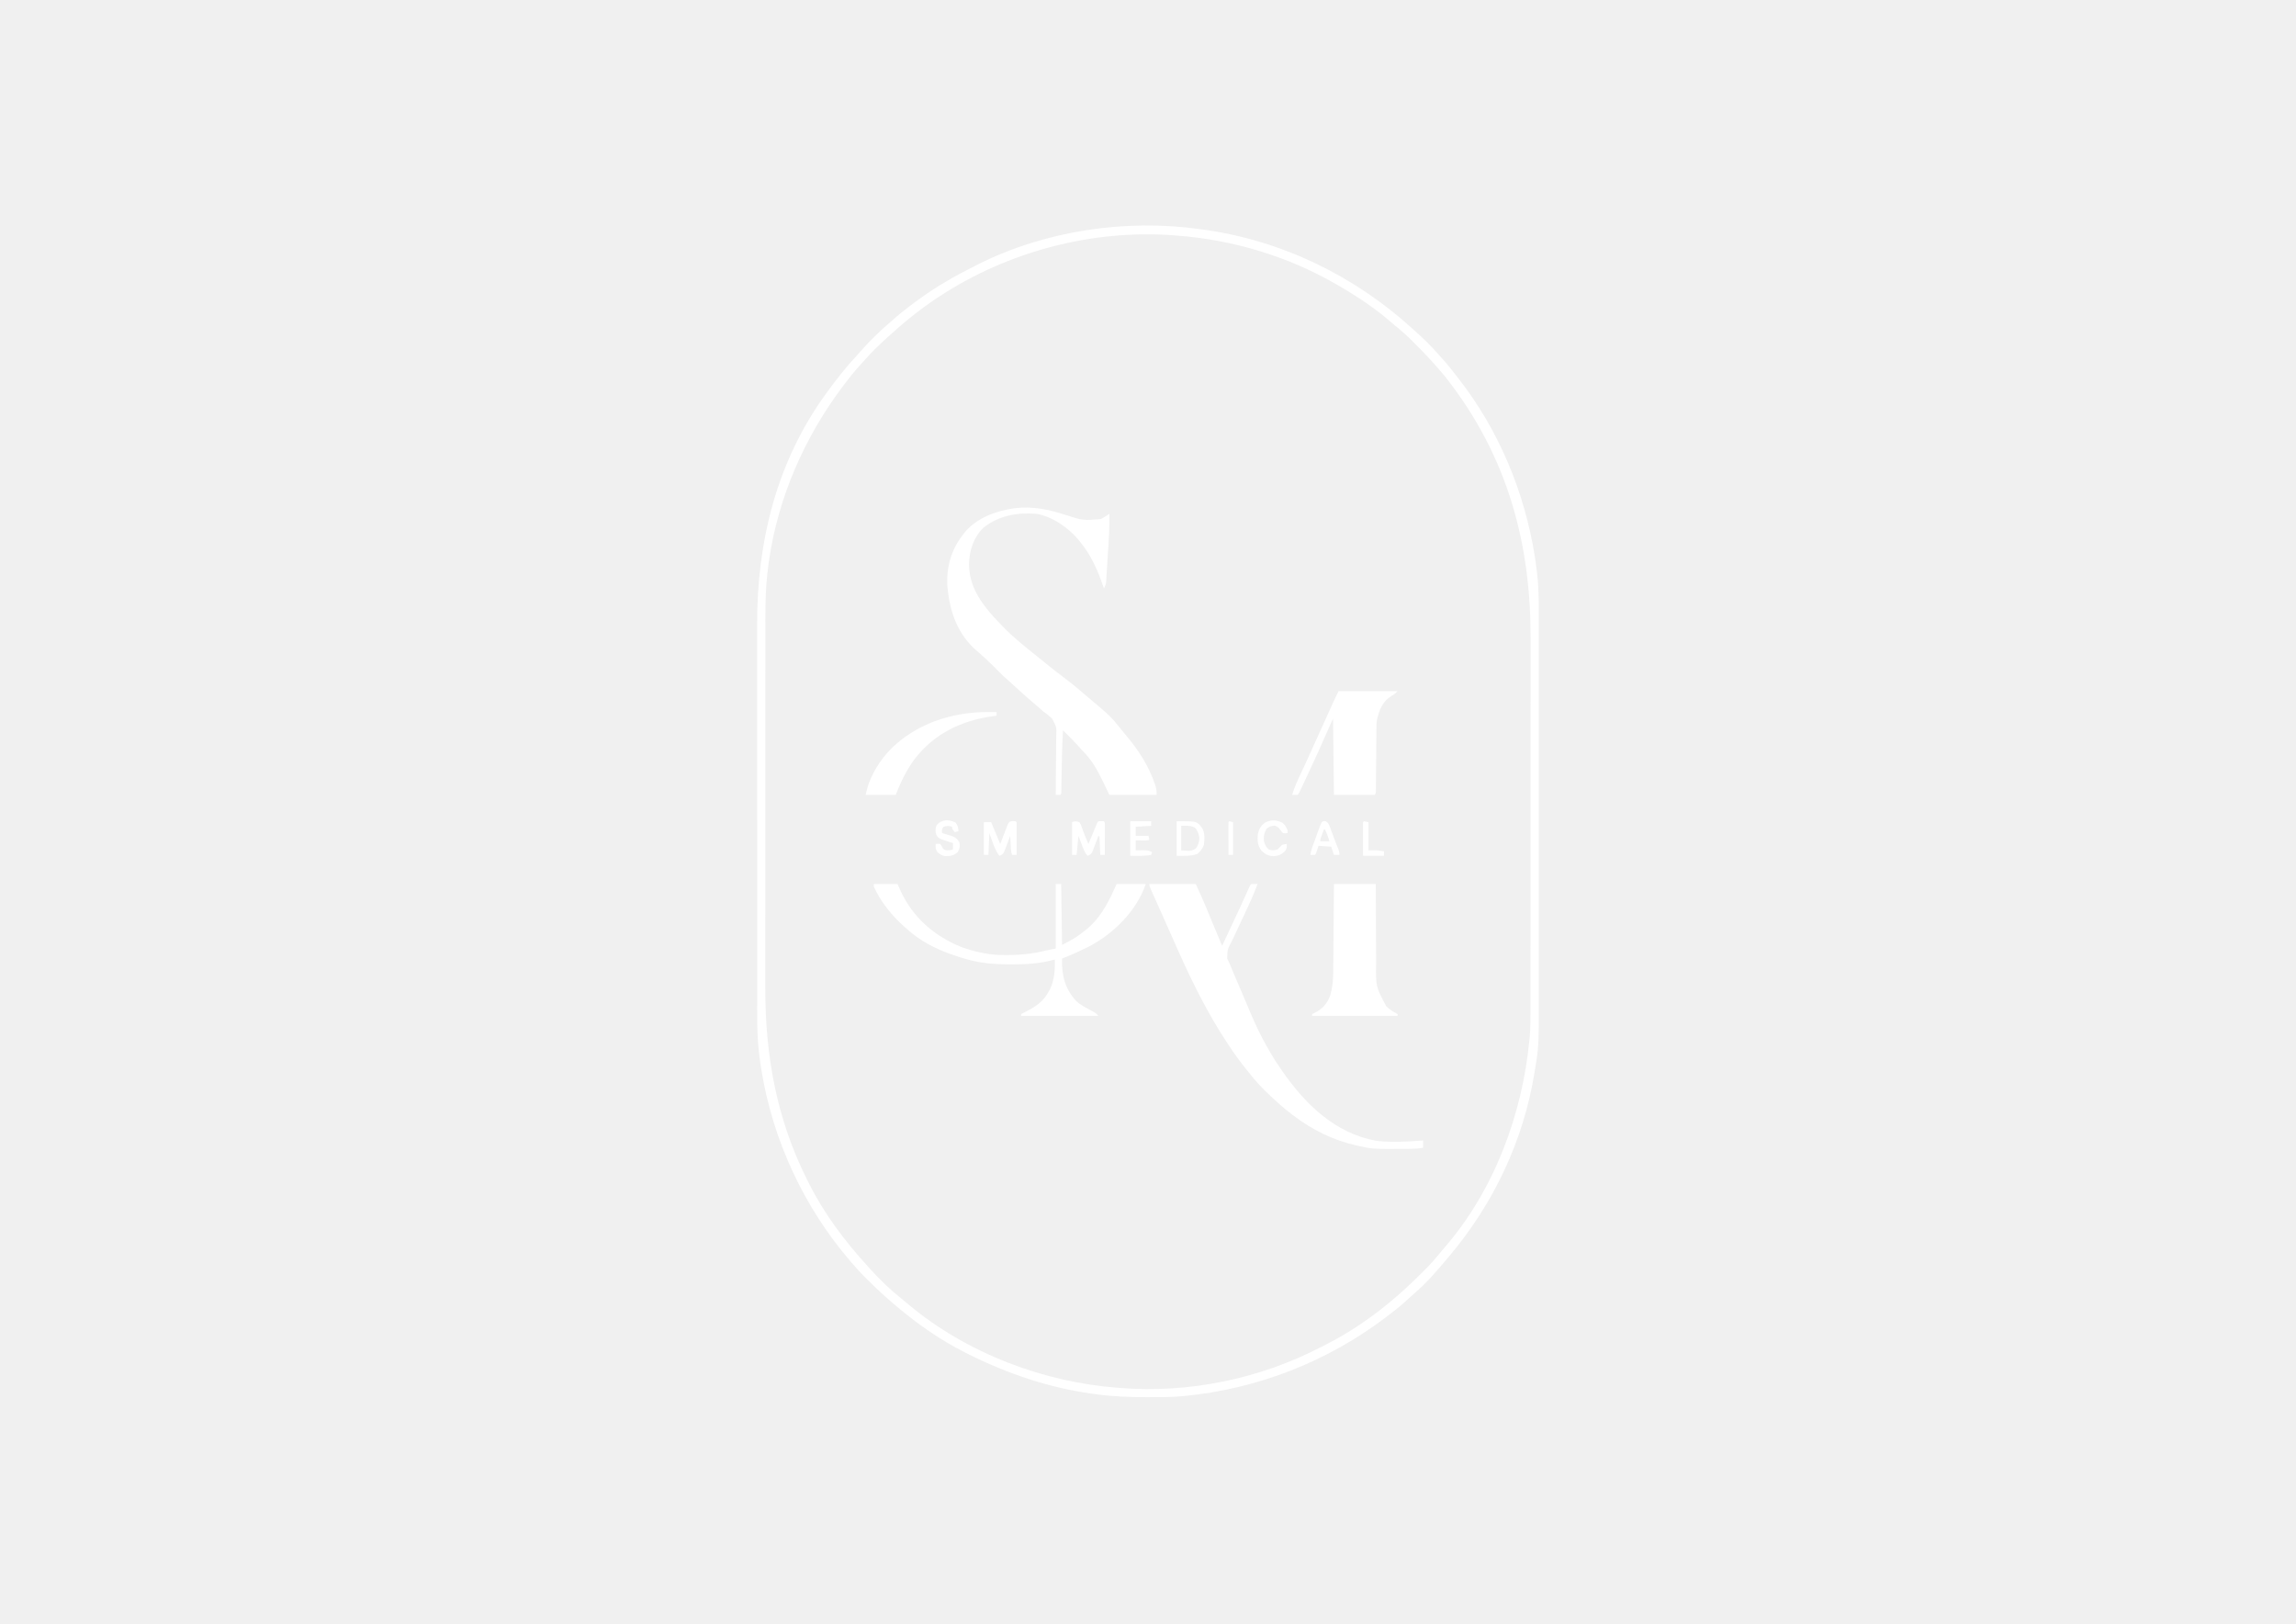
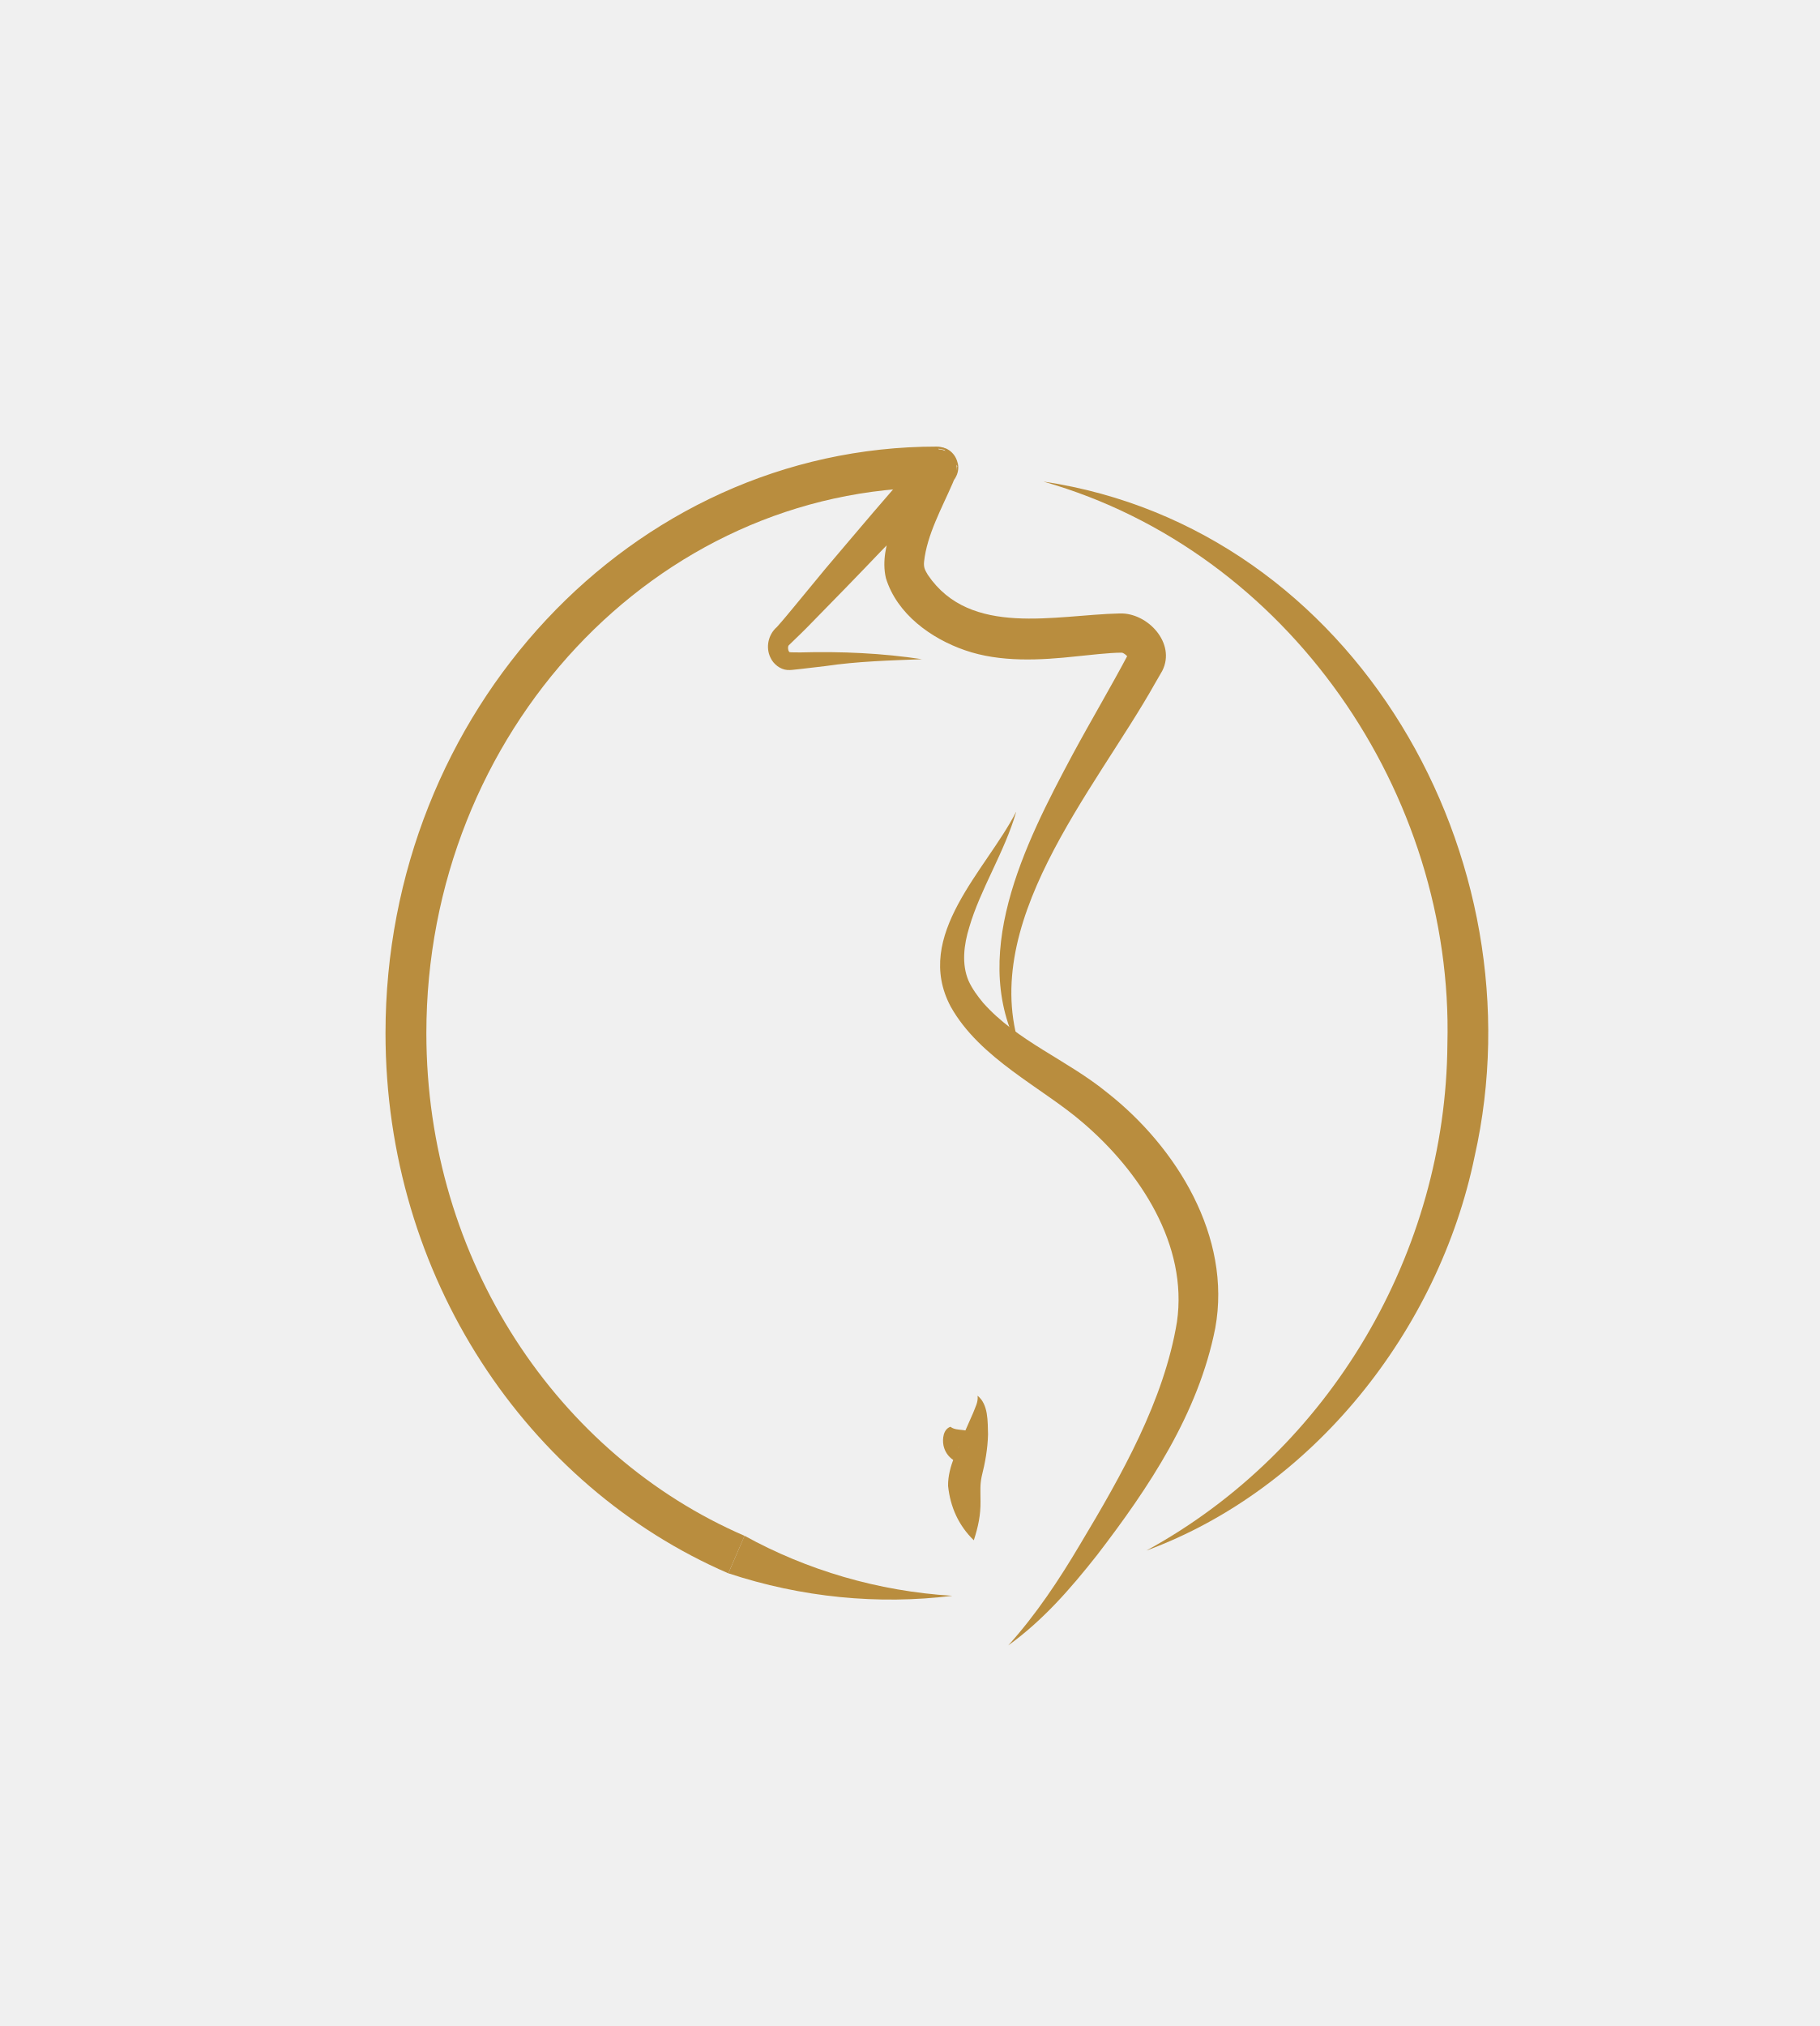
- <svg xmlns="http://www.w3.org/2000/svg" version="1.1" width="2525" height="1785">
-   <path d="M0 0 C1.784 0.241 1.784 0.241 3.604 0.488 C89.885 12.452 169.855 51.407 234 110 C234.968 110.875 235.936 111.751 236.934 112.652 C245.441 120.364 253.769 128.221 261.238 136.961 C263.196 139.227 265.222 141.421 267.25 143.625 C272.31 149.242 276.963 155.136 281.563 161.13 C282.51 162.363 283.462 163.593 284.417 164.819 C328.379 221.246 356.574 288.904 367.812 359.375 C368.007 360.584 368.202 361.793 368.403 363.038 C369.003 367.018 369.515 371.005 370 375 C370.088 375.715 370.176 376.43 370.267 377.167 C372.795 398.789 372.287 420.579 372.261 442.309 C372.257 448.176 372.264 454.043 372.269 459.91 C372.278 471.374 372.276 482.838 372.271 494.302 C372.266 503.629 372.265 512.955 372.268 522.282 C372.268 523.28 372.268 523.28 372.268 524.298 C372.269 527 372.269 529.702 372.27 532.404 C372.276 557.695 372.271 582.985 372.26 608.276 C372.25 630.682 372.251 653.088 372.261 675.494 C372.271 700.738 372.276 725.981 372.27 751.224 C372.269 753.921 372.268 756.619 372.268 759.317 C372.267 759.981 372.267 760.645 372.267 761.329 C372.265 771.301 372.268 781.272 372.273 791.244 C372.278 802.599 372.277 813.955 372.266 825.31 C372.261 831.092 372.259 836.873 372.265 842.655 C372.324 898.473 372.324 898.473 367.75 926.062 C367.643 926.72 367.537 927.378 367.427 928.056 C355.343 1002.335 322.418 1071.519 274 1129 C273.573 1129.512 273.146 1130.024 272.707 1130.551 C261.152 1144.388 249.007 1158.606 235.25 1170.312 C232.058 1173.058 228.961 1175.886 225.875 1178.75 C219.521 1184.53 212.842 1189.812 206 1195 C205.272 1195.552 204.544 1196.105 203.794 1196.674 C139.154 1245.506 62.677 1275.33 -18 1283 C-18.985 1283.096 -19.97 1283.191 -20.984 1283.29 C-32.76 1284.286 -44.565 1284.244 -56.375 1284.25 C-58.071 1284.251 -58.071 1284.251 -59.802 1284.252 C-78.391 1284.234 -96.568 1283.531 -115 1281 C-116.81 1280.759 -116.81 1280.759 -118.656 1280.512 C-166.55 1273.904 -211.825 1258.526 -255 1237 C-256.294 1236.356 -256.294 1236.356 -257.614 1235.699 C-286.78 1221.067 -313.334 1202.27 -338 1181 C-338.717 1180.385 -339.433 1179.77 -340.172 1179.137 C-342.13 1177.441 -344.068 1175.726 -346 1174 C-346.843 1173.25 -347.686 1172.5 -348.555 1171.727 C-354.806 1166.085 -360.847 1160.256 -366.812 1154.312 C-367.518 1153.612 -368.223 1152.912 -368.949 1152.19 C-373.503 1147.623 -377.803 1142.896 -382 1138 C-382.846 1137.036 -383.691 1136.072 -384.562 1135.078 C-435.956 1075.449 -470.297 1001.531 -482.75 923.875 C-482.949 922.651 -483.148 921.426 -483.353 920.165 C-483.969 916.117 -484.5 912.063 -485 908 C-485.134 906.926 -485.134 906.926 -485.27 905.829 C-487.824 884.071 -487.293 862.125 -487.276 840.257 C-487.274 834.327 -487.283 828.396 -487.29 822.465 C-487.303 810.875 -487.305 799.285 -487.302 787.695 C-487.301 778.263 -487.302 768.832 -487.307 759.4 C-487.307 758.039 -487.308 756.678 -487.308 755.317 C-487.309 753.265 -487.31 751.213 -487.311 749.162 C-487.32 730.115 -487.324 711.069 -487.32 692.023 C-487.32 691.306 -487.319 690.59 -487.319 689.852 C-487.318 686.223 -487.318 682.594 -487.317 678.965 C-487.317 678.245 -487.316 677.524 -487.316 676.782 C-487.316 675.325 -487.315 673.867 -487.315 672.41 C-487.31 649.756 -487.318 627.101 -487.336 604.446 C-487.357 578.918 -487.368 553.389 -487.364 527.861 C-487.363 525.131 -487.363 522.401 -487.363 519.671 C-487.362 518.999 -487.362 518.327 -487.362 517.634 C-487.361 507.555 -487.368 497.475 -487.378 487.396 C-487.39 475.911 -487.392 464.426 -487.38 452.941 C-487.374 447.095 -487.372 441.251 -487.385 435.406 C-487.562 343.547 -466.025 255.241 -411 180 C-410.532 179.356 -410.063 178.712 -409.581 178.048 C-399.629 164.415 -389.187 151.158 -377.633 138.844 C-375.609 136.657 -373.651 134.447 -371.707 132.191 C-367.84 127.754 -363.735 123.587 -359.562 119.438 C-358.85 118.721 -358.138 118.005 -357.404 117.268 C-352.766 112.638 -347.967 108.272 -343 104 C-341.832 102.967 -340.665 101.932 -339.5 100.895 C-331.307 93.655 -322.872 86.892 -314.024 80.471 C-312.693 79.503 -311.366 78.531 -310.042 77.553 C-290.307 62.965 -268.927 50.95 -247 40 C-246.2 39.596 -245.399 39.192 -244.575 38.775 C-170.641 1.63 -81.826 -11.604 0 0 Z M-287 74 C-288.075 74.705 -288.075 74.705 -289.172 75.424 C-308.321 88.087 -326.085 102.505 -343 118 C-343.521 118.476 -344.043 118.952 -344.58 119.443 C-352.764 126.924 -360.826 134.372 -368.066 142.789 C-370.246 145.281 -372.498 147.698 -374.75 150.125 C-380.53 156.479 -385.812 163.158 -391 170 C-391.829 171.092 -391.829 171.092 -392.674 172.206 C-435.142 228.423 -464.135 294.49 -474.312 364.375 C-474.46 365.381 -474.607 366.386 -474.759 367.423 C-475.232 370.943 -475.62 374.469 -476 378 C-476.082 378.731 -476.165 379.462 -476.249 380.215 C-478.598 401.833 -478.294 423.51 -478.276 445.223 C-478.274 450.916 -478.283 456.609 -478.29 462.301 C-478.303 473.423 -478.305 484.545 -478.302 495.667 C-478.301 504.72 -478.302 513.773 -478.307 522.826 C-478.307 524.12 -478.308 525.414 -478.308 526.747 C-478.31 529.377 -478.311 532.006 -478.312 534.636 C-478.32 552.265 -478.324 569.895 -478.32 587.524 C-478.32 588.212 -478.319 588.899 -478.319 589.607 C-478.318 593.091 -478.318 596.574 -478.317 600.058 C-478.317 600.75 -478.316 601.441 -478.316 602.154 C-478.316 603.552 -478.315 604.951 -478.315 606.35 C-478.31 628.092 -478.318 649.834 -478.336 671.575 C-478.357 696.085 -478.368 720.594 -478.364 745.103 C-478.362 758.05 -478.364 770.996 -478.378 783.942 C-478.39 794.966 -478.392 805.99 -478.38 817.015 C-478.374 822.623 -478.372 828.231 -478.385 833.84 C-478.535 908.64 -465.971 978.631 -432 1046 C-431.36 1047.281 -431.36 1047.281 -430.708 1048.587 C-413.807 1082.288 -391.353 1112.242 -366 1140 C-364.699 1141.458 -364.699 1141.458 -363.371 1142.945 C-352.683 1154.837 -341.109 1166.003 -328.578 1175.945 C-325.809 1178.152 -323.129 1180.448 -320.438 1182.75 C-256.585 1235.961 -172.541 1267.894 -90 1274 C-88.953 1274.085 -88.953 1274.085 -87.885 1274.171 C-12.217 1280.162 65.709 1264.056 132.984 1229.045 C135.161 1227.917 137.348 1226.81 139.535 1225.703 C163.567 1213.433 186.158 1198.124 207 1181 C207.821 1180.326 207.821 1180.326 208.658 1179.638 C220.529 1169.833 231.782 1159.405 242.665 1148.521 C244.192 1146.995 245.728 1145.478 247.264 1143.961 C253.628 1137.632 259.401 1131.027 265 1124 C265.935 1122.898 266.876 1121.802 267.828 1120.715 C322.985 1057.463 354.113 973.825 362 891 C362.134 889.635 362.134 889.635 362.271 888.242 C363.133 878.444 363.143 868.692 363.134 858.865 C363.136 856.944 363.138 855.023 363.141 853.102 C363.147 847.851 363.147 842.601 363.145 837.35 C363.145 831.676 363.151 826.001 363.155 820.327 C363.164 809.217 363.166 798.107 363.167 786.997 C363.168 777.956 363.17 768.915 363.173 759.875 C363.18 738.375 363.186 716.876 363.186 695.376 C363.186 694.689 363.186 694.002 363.186 693.294 C363.186 689.814 363.186 686.333 363.185 682.852 C363.185 682.161 363.185 681.469 363.185 680.757 C363.185 679.359 363.185 677.962 363.185 676.564 C363.185 654.851 363.192 633.138 363.206 611.425 C363.221 586.986 363.23 562.546 363.229 538.107 C363.229 525.185 363.231 512.263 363.242 499.341 C363.251 488.33 363.253 477.32 363.247 466.31 C363.243 460.705 363.243 455.099 363.252 449.494 C363.401 347.632 339.237 251.109 270 163 C269.551 162.453 269.101 161.906 268.638 161.342 C258.833 149.471 248.405 138.218 237.521 127.335 C235.995 125.808 234.478 124.272 232.961 122.736 C226.632 116.372 220.027 110.599 213 105 C211.898 104.065 210.802 103.124 209.715 102.172 C192.056 86.773 172.249 73.731 152 62 C151.337 61.614 150.675 61.228 149.992 60.83 C96.457 29.801 35.679 11.569 -26 7 C-26.712 6.944 -27.425 6.887 -28.159 6.829 C-118.448 -0.127 -211.366 24.404 -287 74 Z " fill="#FFFFFF" transform="translate(1320,252)" />
-   <path d="M0 0 C19.345 6.315 19.345 6.315 39.1 4.672 C42.368 2.945 45.354 0.992 48.412 -1.078 C48.814 13.445 47.757 27.916 46.813 42.398 C46.58 45.989 46.359 49.58 46.141 53.171 C45.97 55.958 45.792 58.744 45.611 61.53 C45.485 63.495 45.367 65.461 45.249 67.426 C45.129 69.21 45.129 69.21 45.007 71.03 C44.907 72.597 44.907 72.597 44.805 74.195 C44.422 76.858 43.77 78.621 42.412 80.922 C42.217 80.344 42.022 79.767 41.821 79.172 C35.634 61.06 28.625 44.804 16.412 29.922 C15.84 29.197 15.268 28.473 14.678 27.727 C3.511 14.167 -14.067 2 -31.588 -1.078 C-52.427 -2.962 -73.475 0.868 -90.15 14.234 C-101.051 24.871 -105.613 39.38 -105.9 54.297 C-105.9 84.735 -85.048 106.277 -64.9 126.734 C-60.937 130.641 -56.829 134.322 -52.588 137.922 C-51.153 139.156 -51.153 139.156 -49.689 140.414 C-43.582 145.646 -37.374 150.719 -31.026 155.657 C-26.532 159.159 -22.117 162.747 -17.713 166.359 C-12.375 170.732 -6.947 174.944 -1.4 179.047 C5.231 183.961 11.567 189.128 17.802 194.533 C19.447 195.951 21.105 197.352 22.768 198.75 C50.041 221.749 50.041 221.749 60.787 235.172 C63.047 237.986 65.303 240.793 67.635 243.547 C80.639 258.959 91.991 276.738 98.412 295.922 C98.657 296.642 98.902 297.363 99.155 298.105 C100.262 301.631 100.412 304.109 100.412 307.922 C83.252 307.922 66.092 307.922 48.412 307.922 C44.607 299.971 44.607 299.971 40.725 291.859 C34.582 279.35 28.489 268.695 18.412 258.922 C16.88 257.203 15.358 255.475 13.85 253.734 C8.589 247.915 2.992 242.432 -2.588 236.922 C-3.499 253.634 -3.882 270.332 -4.14 287.065 C-4.191 290.325 -4.248 293.584 -4.306 296.844 C-4.32 297.845 -4.334 298.845 -4.348 299.876 C-4.364 300.79 -4.381 301.703 -4.398 302.644 C-4.417 303.851 -4.417 303.851 -4.436 305.083 C-4.588 306.922 -4.588 306.922 -5.588 307.922 C-7.254 307.963 -8.922 307.965 -10.588 307.922 C-10.571 306.946 -10.555 305.971 -10.538 304.966 C-10.392 295.727 -10.315 286.491 -10.305 277.252 C-10.298 272.502 -10.267 267.755 -10.18 263.007 C-10.096 258.415 -10.078 253.827 -10.102 249.235 C-10.1 247.492 -10.076 245.749 -10.028 244.006 C-9.637 233.348 -9.637 233.348 -14.443 224.219 C-17.592 221.115 -21.016 218.52 -24.588 215.922 C-25.915 214.772 -27.233 213.611 -28.525 212.422 C-30.9 210.361 -33.294 208.322 -35.693 206.289 C-42.481 200.524 -49.135 194.658 -55.617 188.55 C-58.506 185.832 -61.431 183.183 -64.439 180.598 C-69.865 175.878 -74.838 170.718 -79.877 165.594 C-85.316 160.098 -90.972 154.981 -96.873 149.988 C-118.33 131.832 -126.92 107.211 -129.588 79.922 C-131.298 58.784 -125.822 38.574 -112.588 21.922 C-112.142 21.313 -111.696 20.705 -111.236 20.078 C-98.392 3.554 -75.357 -4.706 -55.338 -7.328 C-36.068 -9.647 -18.293 -5.909 0 0 Z " fill="#FFFFFF" transform="translate(1171.588,566.0781)" />
-   <path d="M0 0 C16.83 0 33.66 0 51 0 C54.567 7.729 58.088 15.403 61.348 23.254 C61.727 24.161 62.106 25.069 62.497 26.004 C63.688 28.856 64.875 31.709 66.062 34.562 C66.86 36.473 67.657 38.384 68.455 40.295 C70.316 44.754 72.175 49.214 74.032 53.675 C75.373 56.897 76.716 60.118 78.059 63.34 C78.706 64.893 79.353 66.447 80 68 C80.63 66.649 80.63 66.649 81.272 65.27 C84.387 58.588 87.509 51.909 90.648 45.238 C99.715 25.976 99.715 25.976 108.474 6.573 C110.901 1.099 110.901 1.099 112 0 C114.333 -0.041 116.667 -0.042 119 0 C115.771 8.722 112.172 17.162 108.188 25.562 C107.055 27.998 105.923 30.434 104.793 32.871 C102.812 37.138 100.815 41.396 98.788 45.641 C96.868 49.662 94.982 53.697 93.112 57.741 C92.376 59.319 91.629 60.891 90.87 62.458 C85.891 71.77 85.891 71.77 85.562 81.867 C86.329 83.599 87.151 85.307 88 87 C88.574 88.359 89.137 89.723 89.691 91.09 C91.728 96.089 93.862 101.044 96 106 C96.771 107.796 97.541 109.592 98.31 111.389 C99.463 114.078 100.615 116.768 101.77 119.457 C103.968 124.575 106.144 129.702 108.285 134.844 C113.125 146.457 118.074 157.897 124 169 C124.412 169.78 124.824 170.561 125.249 171.365 C131.247 182.679 137.645 193.519 145 204 C145.416 204.6 145.833 205.201 146.262 205.819 C171.628 242.366 204.337 274.162 249.562 282.375 C266.474 284.359 284.058 283.338 301 282 C301 284.64 301 287.28 301 290 C295.889 291.027 290.97 291.176 285.781 291.203 C284.895 291.21 284.008 291.217 283.094 291.225 C245.421 291.456 245.421 291.456 230 288 C228.661 287.702 228.661 287.702 227.294 287.398 C202.011 281.548 179.632 270.605 159 255 C158.431 254.575 157.861 254.15 157.275 253.712 C147.573 246.442 138.714 238.418 130 230 C129.477 229.499 128.955 228.999 128.417 228.483 C122.227 222.537 116.61 216.337 111.286 209.611 C109.975 207.969 108.646 206.342 107.312 204.718 C100.046 195.828 93.44 186.647 87.125 177.062 C86.415 175.991 86.415 175.991 85.692 174.898 C64.506 142.878 47.633 108.987 32 74 C31.668 73.257 31.336 72.515 30.994 71.75 C27 62.818 23.03 53.877 19.072 44.93 C16.542 39.213 13.992 33.506 11.438 27.801 C10.32 25.301 9.203 22.802 8.086 20.302 C7.366 18.693 6.645 17.084 5.922 15.475 C4.924 13.253 3.93 11.029 2.938 8.805 C2.638 8.142 2.339 7.479 2.031 6.796 C0 2.228 0 2.228 0 0 Z " fill="#FFFFFF" transform="translate(1264,972)" />
-   <path d="M0 0 C8.58 0 17.16 0 26 0 C27.155 2.558 28.31 5.115 29.5 7.75 C43.205 37.186 66.764 57.528 96.68 69.469 C109.78 74.089 124.073 77.588 138 78 C139.037 78.031 139.037 78.031 140.094 78.062 C157.256 78.494 173.719 77.189 190.363 72.902 C193.541 72.114 196.77 71.538 200 71 C200 47.57 200 24.14 200 0 C201.98 0 203.96 0 206 0 C206.33 22.11 206.66 44.22 207 67 C222.107 59.14 222.107 59.14 235 49 C235.911 48.18 236.823 47.36 237.762 46.516 C251.605 33.464 259.368 17.172 267 0 C277.56 0 288.12 0 299 0 C289.04 29.879 262.606 55.701 234.801 69.672 C225.686 74.114 216.437 78.288 207 82 C206.365 100.098 210.095 115.12 222.441 128.57 C227.064 132.988 232.809 135.842 238.402 138.842 C239.079 139.207 239.756 139.573 240.453 139.949 C241.368 140.434 241.368 140.434 242.302 140.928 C244 142 244 142 247 145 C218.95 145 190.9 145 162 145 C162 144.34 162 143.68 162 143 C163.702 142.147 163.702 142.147 165.438 141.277 C177.749 135.01 186.573 129.662 193 117 C193.392 116.229 193.784 115.458 194.188 114.664 C198.631 104.829 199.375 93.676 199 83 C198.308 83.193 197.616 83.387 196.902 83.586 C181.972 87.56 167.427 88.41 152.062 88.375 C151.161 88.374 150.26 88.374 149.331 88.373 C134.911 88.333 121.045 87.528 107 84 C105.714 83.679 105.714 83.679 104.403 83.351 C98.51 81.822 92.744 80.013 87 78 C86.175 77.711 85.351 77.423 84.501 77.125 C67.07 70.883 50.804 62.46 37 50 C36.165 49.283 35.329 48.567 34.469 47.828 C20.373 35.559 7.845 20.113 0 3 C0 2.01 0 1.02 0 0 Z " fill="#FFFFFF" transform="translate(961,972)" />
-   <path d="M0 0 C15.18 0 30.36 0 46 0 C46.009 3.218 46.019 6.436 46.028 9.752 C46.062 20.437 46.118 31.122 46.184 41.807 C46.223 48.279 46.256 54.751 46.271 61.223 C46.286 67.48 46.321 73.737 46.368 79.994 C46.383 82.37 46.391 84.746 46.392 87.122 C45.967 112.749 45.967 112.749 57.629 134.664 C61.415 138.103 65.494 140.609 70 143 C70 143.66 70 144.32 70 145 C38.98 145 7.96 145 -24 145 C-24 144.34 -24 143.68 -24 143 C-23.481 142.758 -22.961 142.515 -22.426 142.266 C-13.016 137.743 -7.541 132.161 -3.988 122.148 C-1.549 113.51 -0.847 105.315 -0.795 96.383 C-0.78 94.816 -0.78 94.816 -0.765 93.217 C-0.733 89.782 -0.708 86.346 -0.684 82.91 C-0.663 80.521 -0.642 78.132 -0.621 75.743 C-0.566 69.468 -0.516 63.193 -0.468 56.918 C-0.417 50.51 -0.362 44.102 -0.307 37.693 C-0.199 25.129 -0.098 12.564 0 0 Z " fill="#FFFFFF" transform="translate(1467,972)" />
-   <path d="M0 0 C21.45 0 42.9 0 65 0 C62.575 2.425 61.054 3.644 58.188 5.25 C48.512 11.233 45.078 20.091 42.435 30.813 C41.753 34.24 41.7 37.649 41.697 41.128 C41.684 42.281 41.684 42.281 41.671 43.457 C41.646 45.969 41.634 48.48 41.621 50.992 C41.605 52.747 41.588 54.502 41.57 56.257 C41.524 60.856 41.489 65.455 41.457 70.054 C41.405 77.436 41.34 84.818 41.269 92.199 C41.246 94.778 41.23 97.356 41.214 99.934 C41.201 101.505 41.187 103.077 41.174 104.648 C41.171 105.367 41.168 106.086 41.166 106.827 C41.114 111.773 41.114 111.773 40 114 C25.15 114 10.3 114 -5 114 C-5.33 86.28 -5.66 58.56 -6 30 C-11.28 41.88 -16.56 53.76 -22 66 C-28.194 79.544 -28.194 79.544 -31.16 85.903 C-32.364 88.486 -33.564 91.071 -34.764 93.656 C-35.547 95.341 -36.33 97.026 -37.113 98.711 C-37.463 99.464 -37.813 100.217 -38.174 100.993 C-43.579 112.579 -43.579 112.579 -45 114 C-47 114.041 -49 114.043 -51 114 C-48.552 105.687 -44.906 98.003 -41.253 90.169 C-39.319 86.021 -37.401 81.865 -35.48 77.711 C-35.095 76.878 -34.71 76.045 -34.313 75.187 C-30.963 67.942 -27.687 60.666 -24.438 53.375 C-19.452 42.203 -14.399 31.064 -9.312 19.938 C-8.96 19.165 -8.607 18.393 -8.244 17.598 C-7.243 15.407 -6.241 13.217 -5.238 11.027 C-4.94 10.375 -4.642 9.722 -4.334 9.049 C-2.938 6.004 -1.499 2.997 0 0 Z " fill="#FFFFFF" transform="translate(1472,760)" />
-   <path d="M0 0 C0.913 0.005 1.827 0.009 2.768 0.014 C4.991 0.025 7.214 0.042 9.438 0.062 C9.438 1.383 9.438 2.703 9.438 4.062 C8.191 4.221 6.944 4.38 5.66 4.543 C-28.791 9.155 -59.189 23.627 -80.674 51.651 C-89.808 63.975 -95.854 76.842 -101.562 91.062 C-112.453 91.062 -123.343 91.062 -134.562 91.062 C-133.14 84.663 -131.703 79.3 -129.062 73.438 C-128.714 72.663 -128.365 71.888 -128.005 71.089 C-114.165 41.352 -88.714 21.664 -58.562 10.062 C-40.062 3.319 -19.665 -0.188 0 0 Z " fill="#FFFFFF" transform="translate(1086.562,782.9375)" />
-   <path d="M0 0 C2.938 0.188 2.938 0.188 3.938 1.188 C4.026 3.854 4.053 6.494 4.035 9.16 C4.034 9.958 4.032 10.755 4.031 11.577 C4.025 14.135 4.013 16.692 4 19.25 C3.995 20.98 3.99 22.71 3.986 24.439 C3.975 28.689 3.958 32.938 3.938 37.188 C2.288 37.188 0.637 37.188 -1.062 37.188 C-1.949 34.528 -2.242 32.707 -2.379 29.957 C-2.421 29.155 -2.463 28.352 -2.506 27.525 C-2.545 26.692 -2.584 25.859 -2.625 25 C-2.668 24.155 -2.711 23.31 -2.756 22.439 C-2.862 20.356 -2.963 18.272 -3.062 16.188 C-3.284 16.783 -3.505 17.378 -3.733 17.992 C-4.745 20.688 -5.779 23.375 -6.812 26.062 C-7.161 27 -7.509 27.937 -7.867 28.902 C-8.215 29.798 -8.563 30.694 -8.922 31.617 C-9.236 32.445 -9.55 33.272 -9.874 34.125 C-11.281 36.566 -12.469 37.195 -15.062 38.188 C-18.746 33.216 -20.772 28.125 -22.812 22.312 C-23.885 19.301 -24.957 16.29 -26.062 13.188 C-26.392 21.108 -26.723 29.027 -27.062 37.188 C-28.712 37.188 -30.363 37.188 -32.062 37.188 C-32.062 25.308 -32.062 13.428 -32.062 1.188 C-29.422 1.188 -26.782 1.188 -24.062 1.188 C-20.762 9.107 -17.462 17.027 -14.062 25.188 C-11.185 17.71 -11.185 17.71 -8.319 10.229 C-7.958 9.3 -7.598 8.371 -7.227 7.414 C-6.86 6.461 -6.493 5.508 -6.116 4.526 C-4.555 1.061 -3.866 0.237 0 0 Z " fill="#FFFFFF" transform="translate(1114.062,902.8125)" />
-   <path d="M0 0 C1.504 2.301 1.504 2.301 2.562 5.312 C2.914 6.278 3.266 7.244 3.629 8.238 C3.822 8.787 4.016 9.336 4.215 9.901 C5.994 14.659 8.026 19.32 10 24 C10.298 23.278 10.595 22.556 10.902 21.813 C12.245 18.562 13.591 15.312 14.938 12.062 C15.406 10.926 15.875 9.79 16.357 8.619 C16.805 7.54 17.253 6.46 17.715 5.348 C18.129 4.347 18.542 3.347 18.969 2.317 C20 0 20 0 21 -1 C24 -1.125 24 -1.125 27 -1 C28 0 28 0 28.114 3.418 C28.113 4.936 28.108 6.455 28.098 7.973 C28.096 8.77 28.095 9.568 28.093 10.39 C28.088 12.947 28.075 15.505 28.062 18.062 C28.057 19.792 28.053 21.522 28.049 23.252 C28.038 27.501 28.021 31.751 28 36 C26.35 36 24.7 36 23 36 C22.975 35.399 22.95 34.799 22.924 34.18 C22.808 31.474 22.686 28.768 22.562 26.062 C22.523 25.117 22.484 24.171 22.443 23.197 C22.401 22.298 22.36 21.399 22.316 20.473 C22.28 19.64 22.243 18.807 22.205 17.949 C22.206 15.997 22.206 15.997 21 15 C20.779 15.595 20.557 16.191 20.329 16.804 C19.317 19.5 18.284 22.187 17.25 24.875 C16.902 25.812 16.554 26.749 16.195 27.715 C15.847 28.611 15.499 29.507 15.141 30.43 C14.826 31.257 14.512 32.085 14.188 32.937 C12.782 35.379 11.593 36.007 9 37 C5.56 33.147 4.094 28.509 2.312 23.75 C1.219 20.863 0.126 17.975 -1 15 C-1.66 21.93 -2.32 28.86 -3 36 C-4.65 36 -6.3 36 -8 36 C-8 24.12 -8 12.24 -8 0 C-4.997 -1.501 -3.166 -0.933 0 0 Z " fill="#FFFFFF" transform="translate(1187,904)" />
-   <path d="M0 0 C20.581 0 20.581 0 24.961 3.621 C25.428 4.221 25.894 4.82 26.375 5.438 C26.857 6.034 27.339 6.631 27.836 7.246 C31.405 12.623 30.605 19.851 30 26 C28.467 30.224 26.16 32.943 22.875 35.938 C15.655 38.606 7.561 38 0 38 C0 25.46 0 12.92 0 0 Z M5 5 C5 13.91 5 22.82 5 32 C15.957 32.894 15.957 32.894 21 30 C23.949 26.178 24.84 22.802 25 18 C24.145 13.761 23.106 10.141 20.062 7 C14.834 4.465 11.103 5 5 5 Z " fill="#FFFFFF" transform="translate(1294,903)" />
-   <path d="M0 0 C2.58 3.064 2.773 5.436 3 9.375 C1.68 9.705 0.36 10.035 -1 10.375 C-4 6.625 -4 6.625 -4 4.375 C-8.814 3.271 -8.814 3.271 -13.438 4.5 C-15.453 6.919 -15.126 8.311 -15 11.375 C-13.964 11.678 -12.927 11.981 -11.859 12.293 C-10.489 12.715 -9.12 13.138 -7.75 13.562 C-7.068 13.759 -6.386 13.956 -5.684 14.158 C-1.03 15.626 1.477 17.177 4 21.375 C5.061 25.493 4.443 28.619 2.312 32.25 C-2.01 36.222 -6.061 36.823 -11.781 36.699 C-15.246 36.193 -17.379 34.613 -20 32.375 C-22.29 28.94 -22.178 27.39 -22 23.375 C-19.75 23 -19.75 23 -17 23.375 C-16.361 24.344 -15.721 25.314 -15.062 26.312 C-13.295 29.626 -13.295 29.626 -10 30.312 C-7.378 30.367 -5.46 30.227 -3 29.375 C-3 27.065 -3 24.755 -3 22.375 C-3.557 22.205 -4.114 22.035 -4.688 21.859 C-18.752 17.393 -18.752 17.393 -21.203 13.43 C-22.694 9.584 -22.439 6.485 -20.938 2.688 C-15.39 -3.934 -7.187 -3.893 0 0 Z " fill="#FFFFFF" transform="translate(1051,904.625)" />
-   <path d="M0 0 C7.59 0 15.18 0 23 0 C23 1.65 23 3.3 23 5 C14.585 5.495 14.585 5.495 6 6 C6 9.3 6 12.6 6 16 C10.62 16 15.24 16 20 16 C20.33 17.32 20.66 18.64 21 20 C20 21 20 21 16.84 21.098 C15.552 21.086 14.264 21.074 12.938 21.062 C11.647 21.053 10.357 21.044 9.027 21.035 C8.028 21.024 7.029 21.012 6 21 C6 24.63 6 28.26 6 32 C6.797 31.977 7.593 31.954 8.414 31.93 C18.938 31.75 18.938 31.75 24 34 C23.67 34.99 23.34 35.98 23 37 C15.475 38.505 7.674 38 0 38 C0 25.46 0 12.92 0 0 Z " fill="#FFFFFF" transform="translate(1243,903)" />
-   <path d="M0 0 C2.927 2.579 4.236 4.685 5.625 8.312 C5.625 9.303 5.625 10.293 5.625 11.312 C3.5 11.75 3.5 11.75 0.625 11.312 C-0.832 9.789 -0.832 9.789 -2.312 7.875 C-4.398 5.245 -5.136 4.402 -8.375 3.188 C-12.236 3.348 -14.216 4.066 -17.375 6.312 C-20.109 11.051 -20.957 14.884 -20.375 20.312 C-19.146 24.193 -18.178 26.599 -15.125 29.312 C-11.376 30.676 -9.2 30.405 -5.375 29.312 C-3.668 27.687 -1.998 26.021 -0.375 24.312 C2.438 23.5 2.438 23.5 4.625 23.312 C5.003 26.621 4.778 28.066 3 30.938 C-0.9 34.838 -4.391 36.476 -9.875 36.688 C-15.627 36.456 -19.001 34.655 -23.125 30.625 C-27.492 24.891 -27.833 18.611 -26.91 11.707 C-25.754 6.533 -23.589 3.274 -19.375 -0.062 C-12.861 -3.591 -6.602 -3.301 0 0 Z " fill="#FFFFFF" transform="translate(1410.375,904.6875)" />
-   <path d="M0 0 C3.732 1.711 4.227 4.017 5.656 7.744 C5.976 8.638 6.296 9.532 6.625 10.453 C6.965 11.357 7.306 12.26 7.656 13.191 C8.34 15.009 9.016 16.83 9.684 18.654 C10.509 20.888 11.365 23.105 12.25 25.316 C15.625 33.783 15.625 33.783 15.625 37.203 C13.645 37.203 11.665 37.203 9.625 37.203 C8.635 34.233 7.645 31.263 6.625 28.203 C-0.305 27.708 -0.305 27.708 -7.375 27.203 C-7.849 28.668 -8.324 30.132 -8.812 31.641 C-10.25 36.078 -10.25 36.078 -11.375 37.203 C-13.041 37.244 -14.709 37.246 -16.375 37.203 C-15.316 30.924 -12.9 25.07 -10.71 19.118 C-9.937 17.014 -9.174 14.907 -8.412 12.799 C-7.922 11.461 -7.432 10.123 -6.941 8.785 C-6.497 7.571 -6.053 6.356 -5.596 5.105 C-3.577 0.306 -3.577 0.306 0 0 Z M-1.375 9.203 C-2.046 10.993 -2.711 12.785 -3.375 14.578 C-3.746 15.576 -4.117 16.574 -4.5 17.602 C-5.481 20.062 -5.481 20.062 -5.375 22.203 C-2.075 22.203 1.225 22.203 4.625 22.203 C4.171 20.801 3.717 19.398 3.25 17.953 C2.995 17.164 2.74 16.375 2.477 15.562 C1.673 13.337 0.728 11.294 -0.375 9.203 C-0.705 9.203 -1.035 9.203 -1.375 9.203 Z " fill="#FFFFFF" transform="translate(1457.375,902.7969)" />
-   <path d="M0 0 C1.65 0.33 3.3 0.66 5 1 C5 11.23 5 21.46 5 32 C7.97 32 10.94 32 14 32 C16.699 32.225 19.317 32.61 22 33 C22 34.65 22 36.3 22 38 C14.41 38 6.82 38 -1 38 C-1.023 32.749 -1.043 27.498 -1.055 22.247 C-1.06 20.459 -1.067 18.671 -1.075 16.884 C-1.088 14.319 -1.093 11.755 -1.098 9.191 C-1.103 8.387 -1.108 7.583 -1.113 6.755 C-1.113 4.836 -1.062 2.918 -1 1 C-0.67 0.67 -0.34 0.34 0 0 Z " fill="#FFFFFF" transform="translate(1500,903)" />
-   <path d="M0 0 C1.98 0.495 1.98 0.495 4 1 C4 12.88 4 24.76 4 37 C2.35 37 0.7 37 -1 37 C-1.025 31.891 -1.043 26.783 -1.055 21.674 C-1.06 19.935 -1.067 18.196 -1.075 16.456 C-1.088 13.962 -1.093 11.467 -1.098 8.973 C-1.103 8.19 -1.108 7.408 -1.113 6.602 C-1.113 4.734 -1.062 2.867 -1 1 C-0.67 0.67 -0.34 0.34 0 0 Z " fill="#FFFFFF" transform="translate(1352,903)" />
+ <svg xmlns="http://www.w3.org/2000/svg" id="Calque_1" data-name="Calque 1" viewBox="0 0 222.67 247.93">
+   <defs>
+     <style>
+       .cls-1 {
+         fill: #b98d3e;
+       }
+ 
+       .cls-2 {
+         fill: none;
+         stroke: #b98d3e;
+         stroke-miterlimit: 10;
+         stroke-width: 5px;
+       }
+     </style>
+   </defs>
+   <path class="cls-1" d="M112.89,80.67c-4,.15-7.96.26-11.87.84l-2.98.35-.75.08c-.28.02-.41.07-.93.05-.89-.07-1.7-.72-2.06-1.5-.62-1.25-.29-2.83.78-3.76.72-.8,1.41-1.64,2.12-2.5,0,0,3.8-4.61,3.8-4.61,3.78-4.45,7.89-9.36,11.78-13.68.37-.34,1.02-.88,1.7-.93,1.6-.24,2.9,1.32,2.56,2.8-.11.54-.27.88-.44,1.3-1.34,3.09-3.15,6.32-3.51,9.63-.07.76.14,1.05.47,1.62,5.2,7.66,15.62,4.88,23.48,4.71,3.41-.11,6.91,3.64,5.21,7.01,0,0-.05.09-.05.09l-.81,1.4c-7.41,13.22-22.18,29.77-16.24,45.59-6.92-11.83.31-25.95,6.08-36.75,2.28-4.23,4.7-8.29,6.91-12.47,0,0,.05-.09.05-.09-.08.13-.14.34-.14.47,0,.12.02.15,0,.13-.06-.18-.61-.63-.82-.58-1.43,0-4.02.3-5.49.45-4.4.48-9.33.76-13.65-.75-4.12-1.42-8.32-4.42-9.67-8.83-.49-2.12.07-4.2.67-6.02.9-2.62,2.18-5.02,3.38-7.46,0,0,.13-.28.13-.28.04-.07.07-.17.04-.08-.06.3-.06.62.02.92.26,1.29,1.98,2.1,3.15,1.37.17-.12.06-.05.03-.02,0,0,.13-.13.13-.13l-8.29,8.56c-2.05,2.16-6.23,6.46-8.32,8.58-.9.94-1.89,1.88-2.84,2.8-.14.19-.08.72.12.83.11.04,1.06.01,1.3.03,4.98-.14,10.08.09,14.96.84h0Z" />
+   <path class="cls-1" d="M124.36,99.37c-1.44,4.95-4.38,9.43-5.74,14.11-.66,2.14-.95,4.5-.09,6.53.44.98,1.1,1.88,1.8,2.72,4.2,4.72,10.25,6.95,15.2,11,8.46,6.65,15.24,17.62,13.2,28.79-2.06,10.46-8.13,19.53-14.49,27.81-3.22,4.08-6.6,7.97-10.84,11.02,3.42-3.79,6.23-8.04,8.83-12.43,5.03-8.39,10.23-17.55,11.81-27.14,1.37-9.43-4.51-18.41-11.52-24.4-4.93-4.27-12.6-7.81-16.17-14.2-4.64-8.72,4.37-16.71,8-23.82h0Z" />
+   <path class="cls-1" d="M119.64,170.8c1.34,1.07,1.23,3.18,1.28,4.72-.04,1.8-.36,3.5-.78,5.18-.22,1.05-.14,1.82-.14,3.03.02,1.67-.28,3.09-.82,4.76-1.86-1.8-2.88-4.07-3.15-6.66-.03-2.43,1.32-4.68,2.17-6.89,0,0,.89-2.02.89-2.02.25-.69.65-1.33.55-2.12h0Z" />
+   <path class="cls-1" d="M117.82,178.76c-.65-.36-.18-1.33-.04-1.85.02-.13.1-.3-.11-.22-.62.4-.57,1.61,0,2.11.15.16.28.24.38.32.12.07-.11.02-.2.01-1.22-.23-2.15-1.06-2.39-2.29-.13-.74-.04-1.92.86-2.24.79.65,2.39.07,2.87,1.09.05.13-.13.07.13.21,1.17.55,1.59,2.11.55,2.95-.67.41-.96.16-1.53-.09-.13-.06-.33-.17-.52,0h0Z" />
+   <path class="cls-1" d="M127.76,58.94c38.11,5.73,60.93,46.15,52.71,82.58-4.39,21.29-19.81,40.73-40.17,48.23,22.57-12.34,36.66-36.57,36.84-61.98.8-30.62-19.43-60.25-49.38-68.82h0Z" />
+   <path class="cls-2" d="M90.13,190.24c-23.73-10.26-40.45-34.97-40.45-63.81,0-38.04,29.07-69.28,64.96-69.28.4,0-.23.25.17.26" />
+   <path class="cls-1" d="M116.51,195.29c-8.99,1.11-18.42.21-27.37-2.76l1.98-4.59c7.62,4.2,16.33,6.79,25.39,7.34,0,0-9.05-.55,0,0Z" />
</svg>
